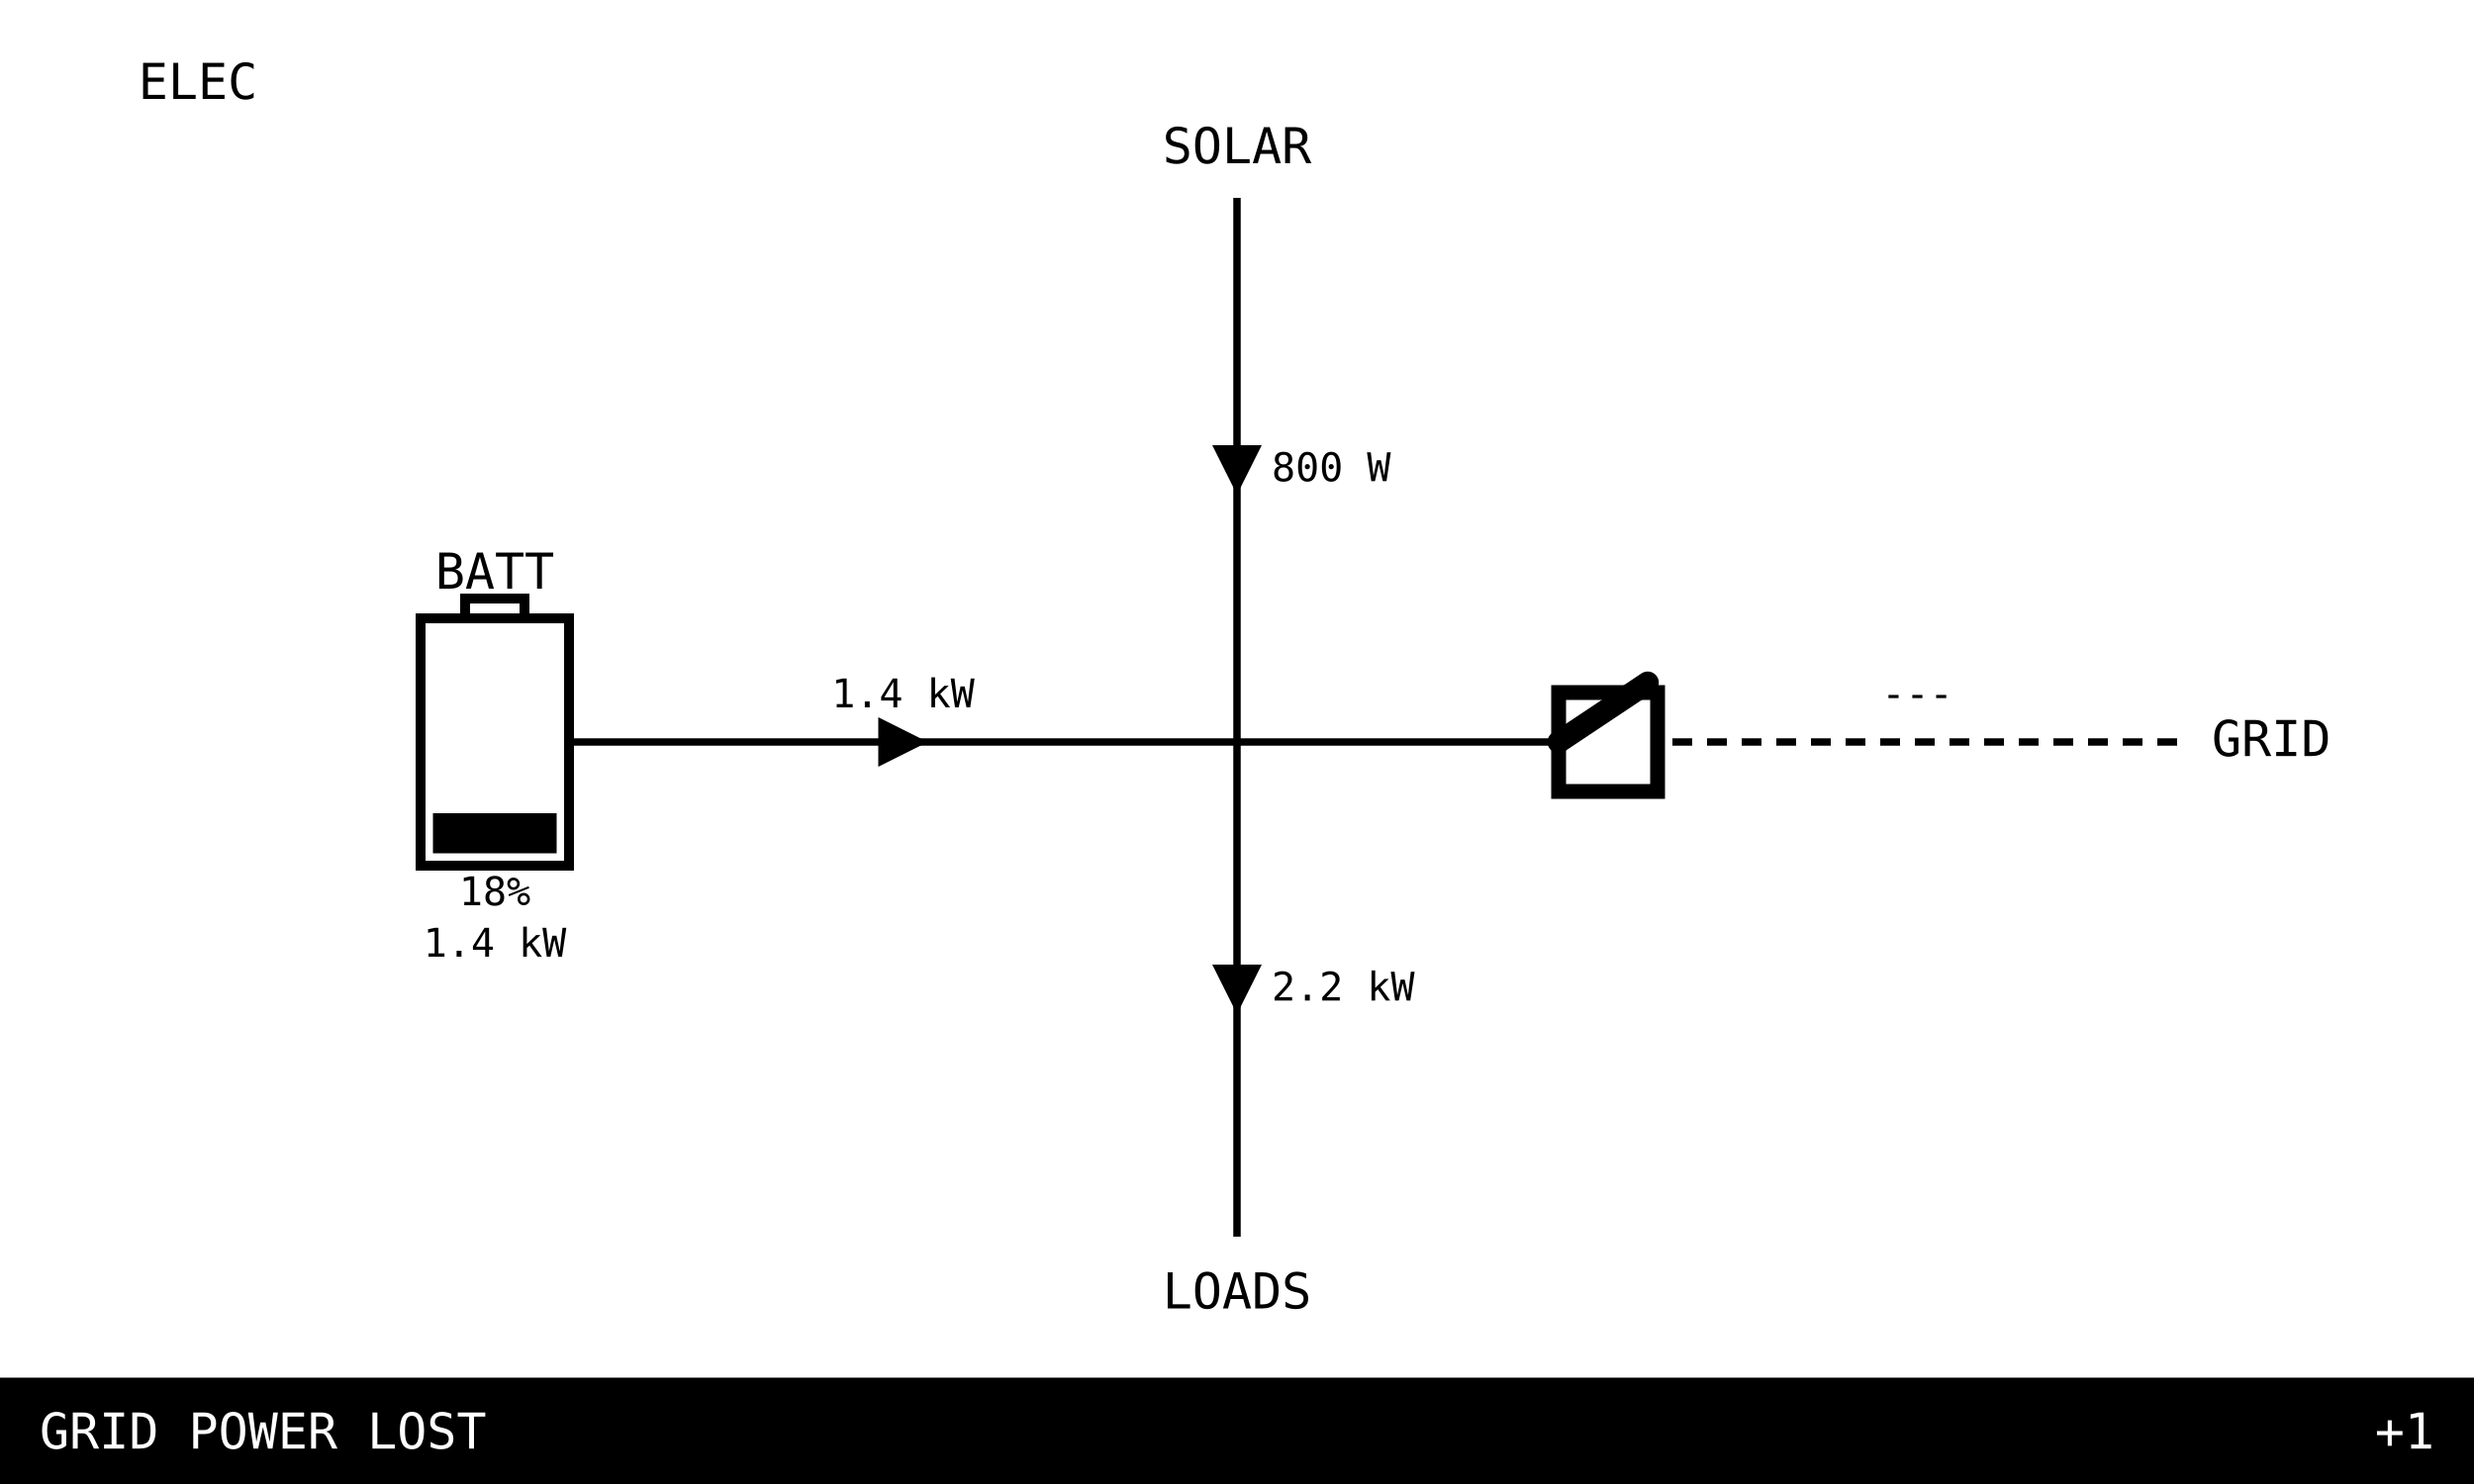
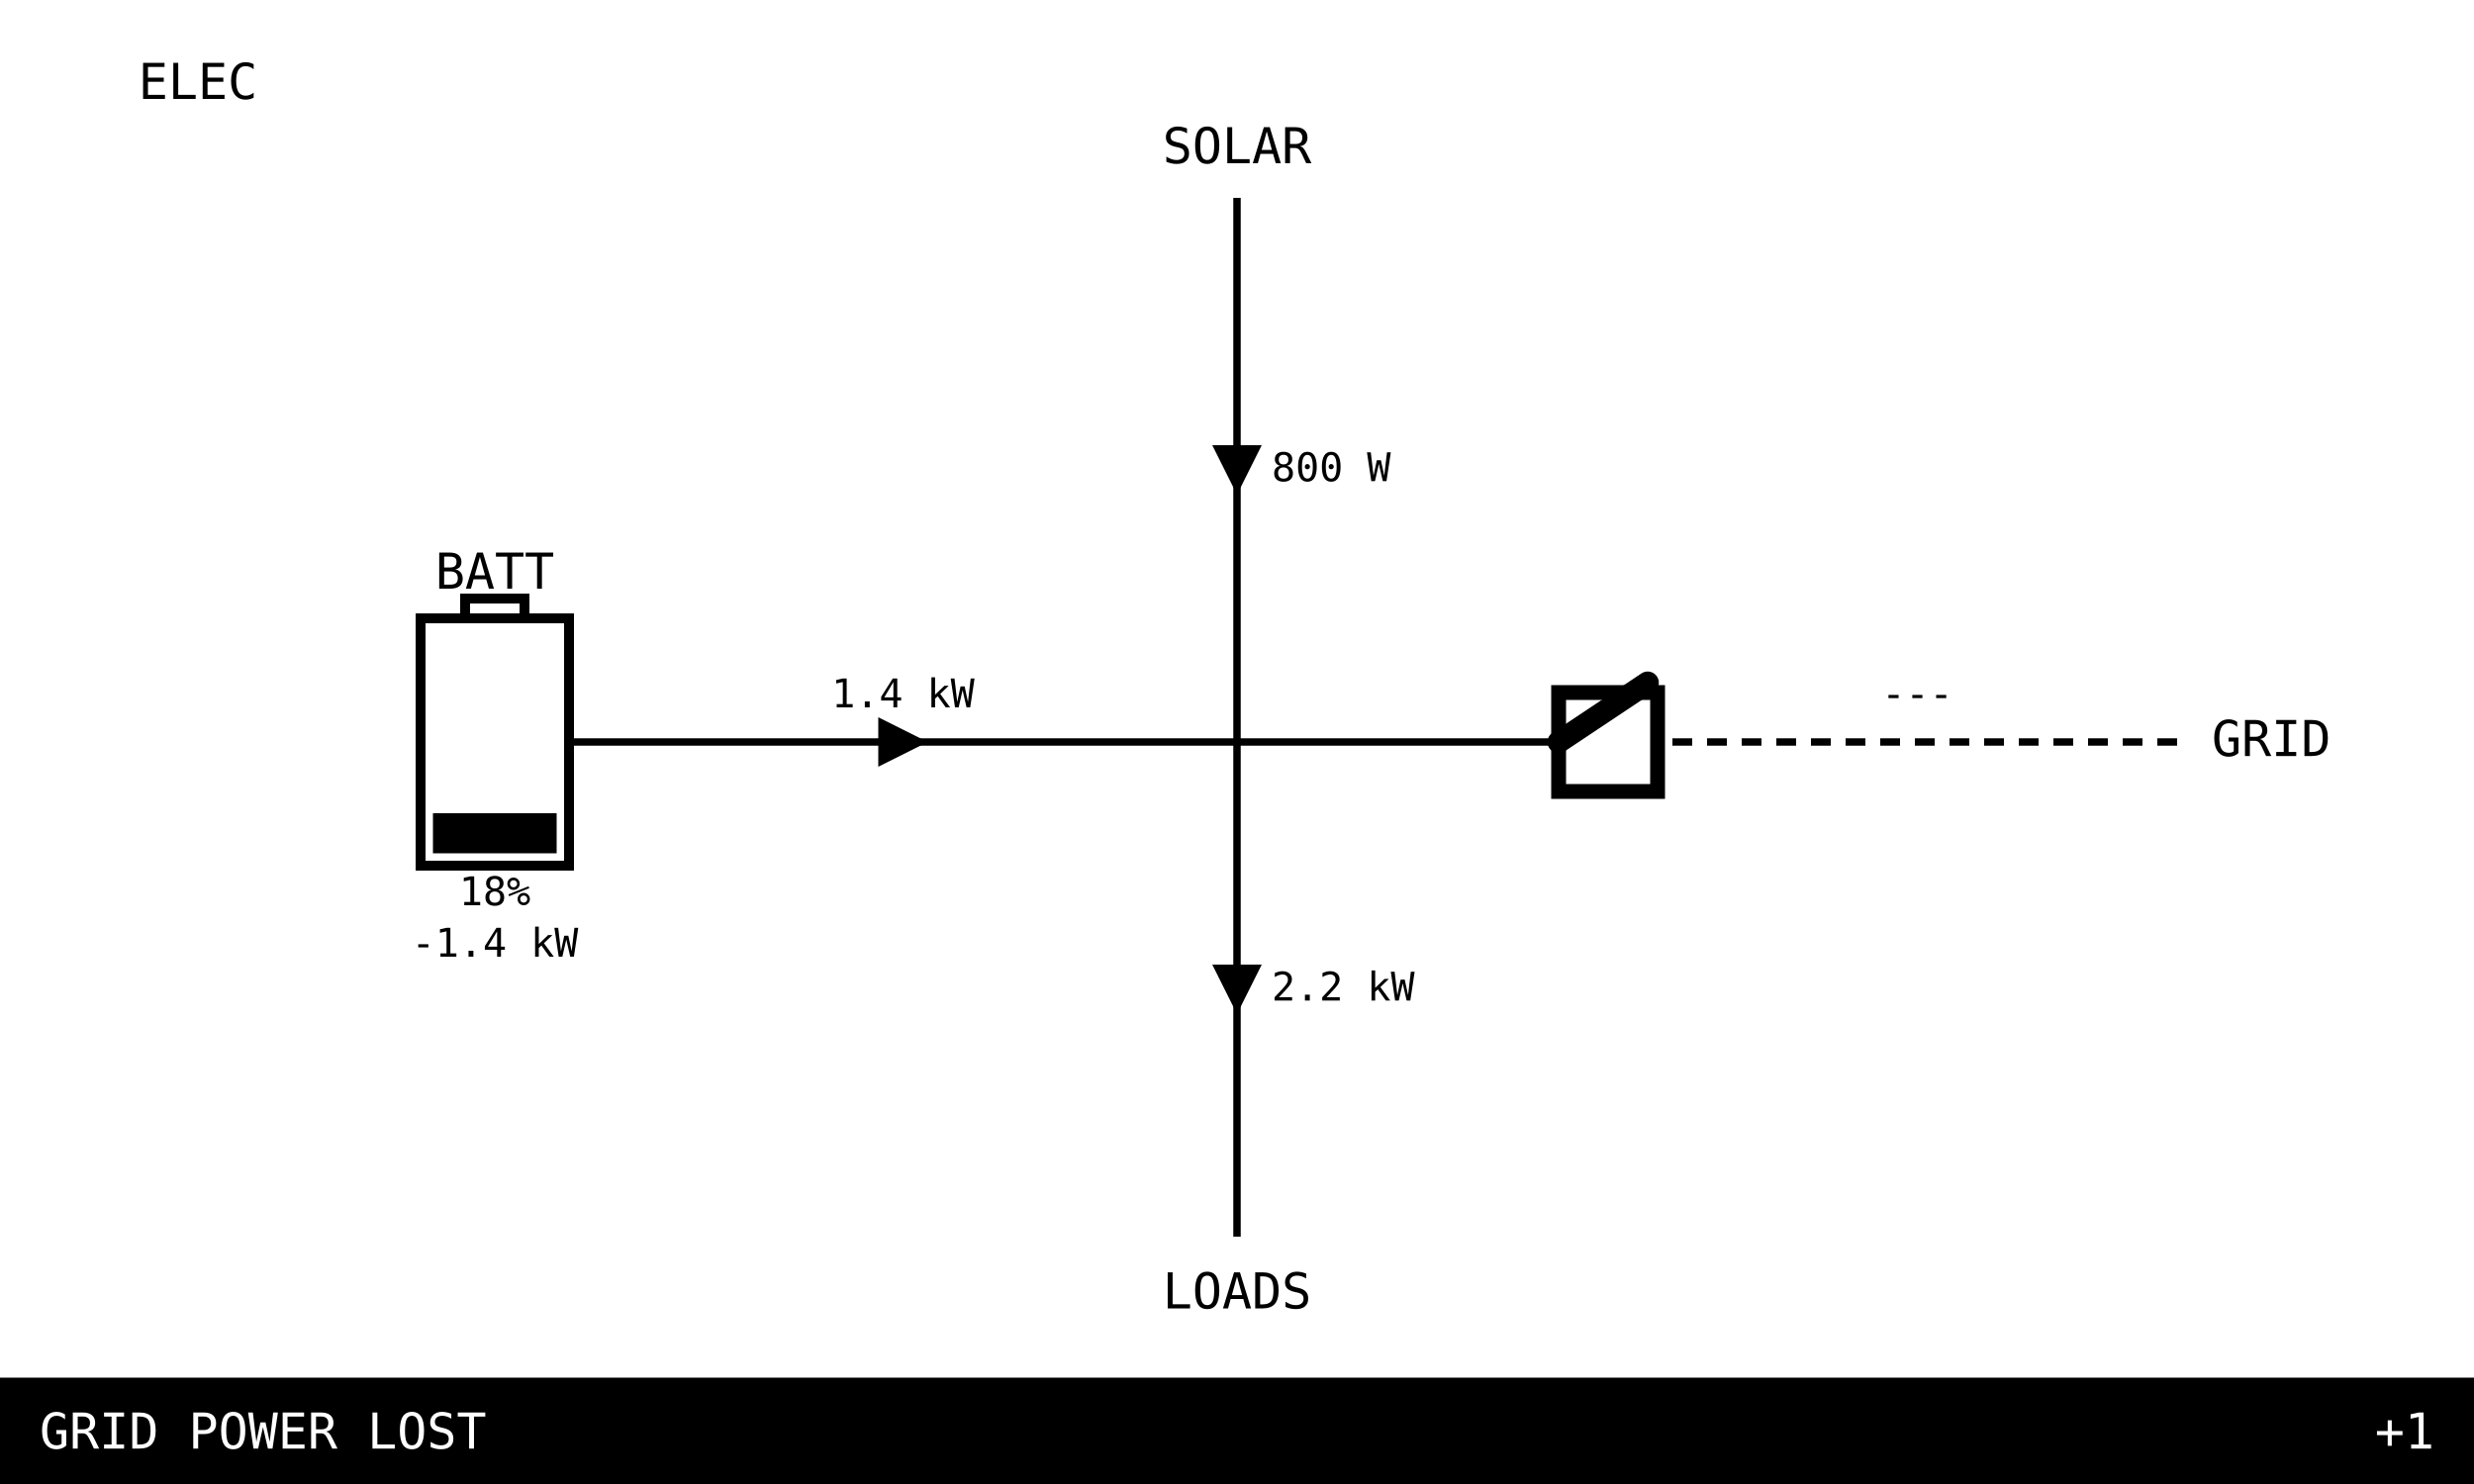
<svg xmlns="http://www.w3.org/2000/svg" viewBox="0 0 1000 600" width="1280" height="768" data-page="electrical" data-theme="eink_mono">
  <rect x="0" y="0" width="1000" height="600" fill="#ffffff" />
  <g id="title">
    <text x="80" y="40" text-anchor="middle" font-family="DejaVu Sans Mono, monospace" font-size="20" fill="#000000">ELEC</text>
  </g>
  <g id="solar">
    <polyline points="500,80 500,300" fill="none" stroke="#000000" stroke-width="3" stroke-linejoin="round" />
    <polygon points="500,200 490,180 510,180" fill="#000000" />
    <text x="500" y="66" text-anchor="middle" font-family="DejaVu Sans Mono, monospace" font-size="20" fill="#000000">SOLAR</text>
    <text x="514" y="190" text-anchor="start" dominant-baseline="middle" font-family="DejaVu Sans Mono, monospace" font-size="16" fill="#000000">800 W</text>
  </g>
  <g id="battery">
    <rect x="170" y="250" width="60" height="100" fill="none" stroke="#000000" stroke-width="4" />
    <rect x="188" y="242" width="24" height="8" fill="none" stroke="#000000" stroke-width="4" />
    <rect x="175" y="328.8" width="50" height="16.2" fill="#000000" />
    <text x="200" y="238" text-anchor="middle" font-family="DejaVu Sans Mono, monospace" font-size="20" fill="#000000">BATT</text>
    <text x="200" y="366" text-anchor="middle" font-family="DejaVu Sans Mono, monospace" font-size="16" fill="#000000">18%</text>
-     <text x="200" y="386.8" text-anchor="middle" font-family="DejaVu Sans Mono, monospace" font-size="16" fill="#000000">1.4 kW</text>
+     <text x="200" y="386.8" text-anchor="middle" font-family="DejaVu Sans Mono, monospace" font-size="16" fill="#000000">-1.4 kW</text>
  </g>
  <g id="battery_feed">
-     <polyline points="230,300 500,300" fill="none" stroke="#000000" stroke-width="3" stroke-linejoin="round" />
+     <polyline points="500,300 230,300" fill="none" stroke="#000000" stroke-width="3" stroke-linejoin="round" />
    <polygon points="375,300 355,310 355,290" fill="#000000" />
    <text x="365" y="286" text-anchor="middle" font-family="DejaVu Sans Mono, monospace" font-size="16" fill="#000000">1.4 kW</text>
  </g>
  <g id="bus_tie">
    <polyline points="500,300 630,300" fill="none" stroke="#000000" stroke-width="3" stroke-linejoin="round" />
  </g>
  <g id="main_breaker">
    <g>
      <rect x="630" y="280" width="40" height="40" fill="none" stroke="#000000" stroke-width="6" />
      <line x1="630" y1="300" x2="666" y2="276" stroke="#000000" stroke-width="9" stroke-linecap="round" />
    </g>
  </g>
  <g id="grid">
    <polyline points="880,300 670,300" fill="none" stroke="#000000" stroke-width="3" stroke-dasharray="8 6" stroke-linejoin="round" />
    <text x="894" y="300" text-anchor="start" dominant-baseline="middle" font-family="DejaVu Sans Mono, monospace" font-size="20" fill="#000000">GRID</text>
    <text x="775" y="286" text-anchor="middle" font-family="DejaVu Sans Mono, monospace" font-size="16" fill="#000000">---</text>
  </g>
  <g id="loads">
    <polyline points="500,300 500,500" fill="none" stroke="#000000" stroke-width="3" stroke-linejoin="round" />
    <polygon points="500,410 490,390 510,390" fill="#000000" />
    <text x="500" y="529" text-anchor="middle" font-family="DejaVu Sans Mono, monospace" font-size="20" fill="#000000">LOADS</text>
    <text x="514" y="400" text-anchor="start" dominant-baseline="middle" font-family="DejaVu Sans Mono, monospace" font-size="16" fill="#000000">2.2 kW</text>
  </g>
  <g id="banner">
    <g>
      <rect x="0" y="560" width="1000" height="40" fill="#000000" stroke="#000000" stroke-width="6" />
      <text x="16" y="580" text-anchor="start" dominant-baseline="middle" font-family="DejaVu Sans Mono, monospace" font-size="20" fill="#ffffff">GRID POWER LOST</text>
      <text x="984" y="580" text-anchor="end" dominant-baseline="middle" font-family="DejaVu Sans Mono, monospace" font-size="20" fill="#ffffff">+1</text>
    </g>
  </g>
</svg>
